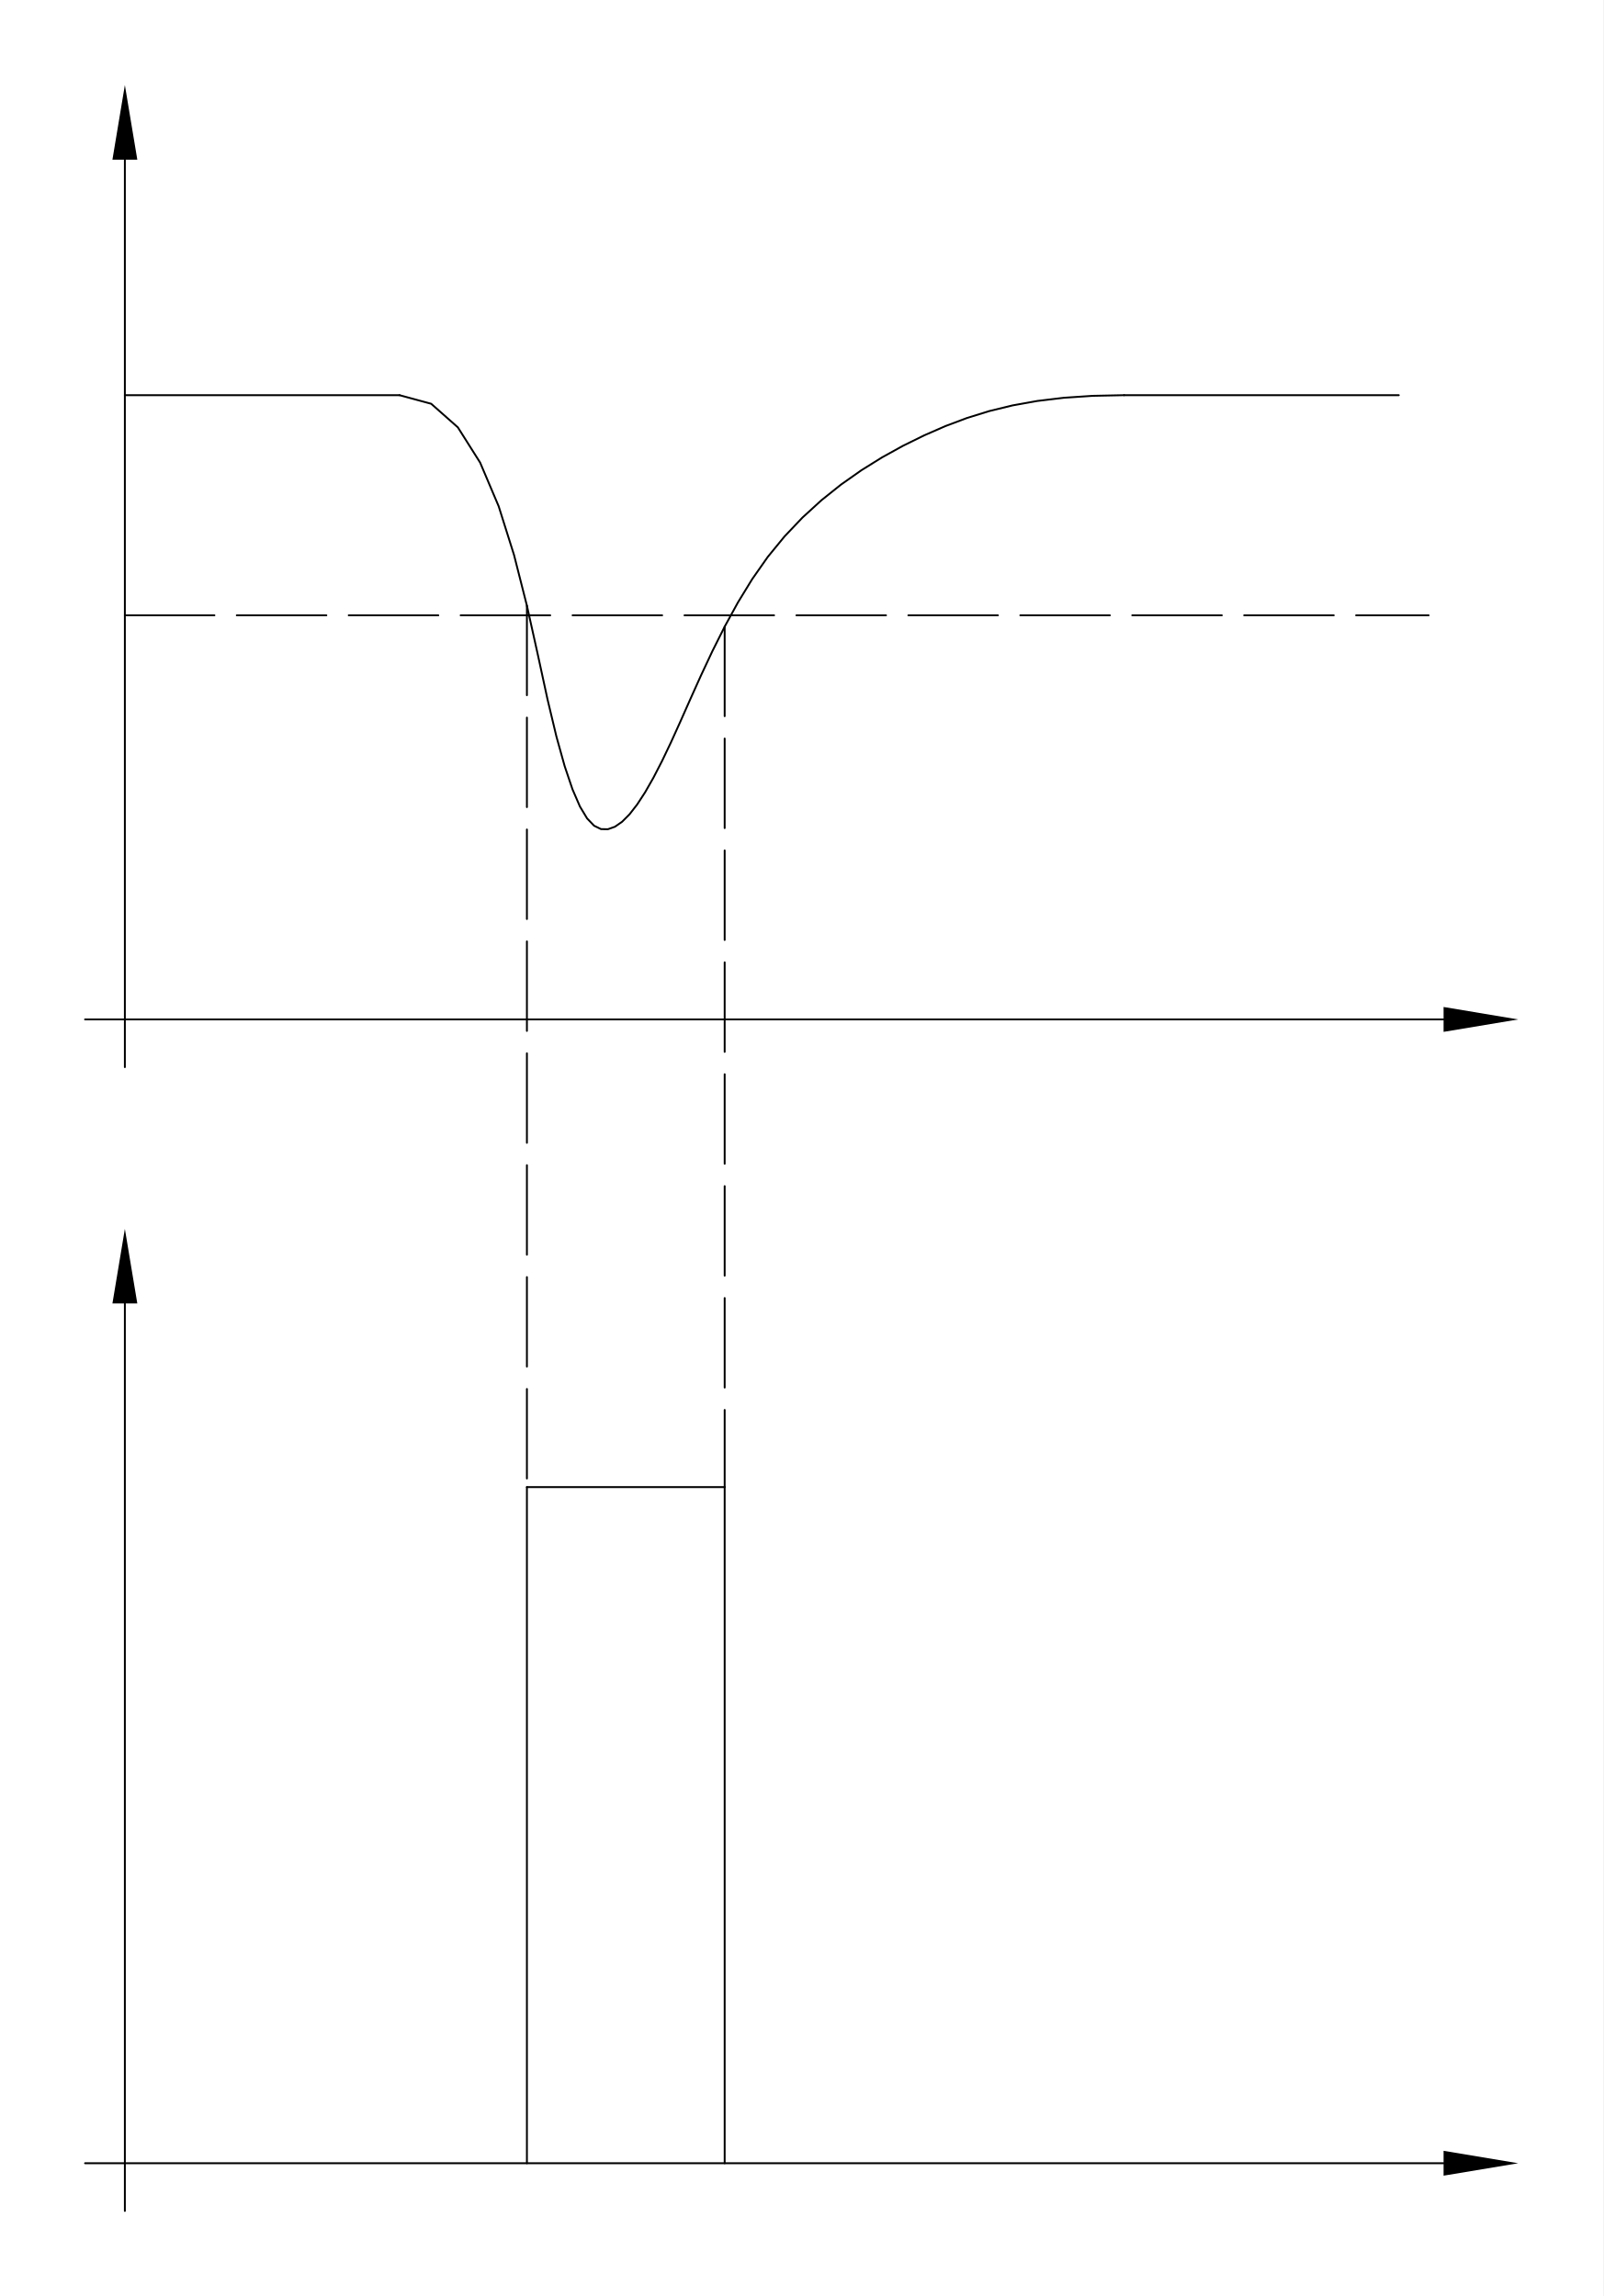
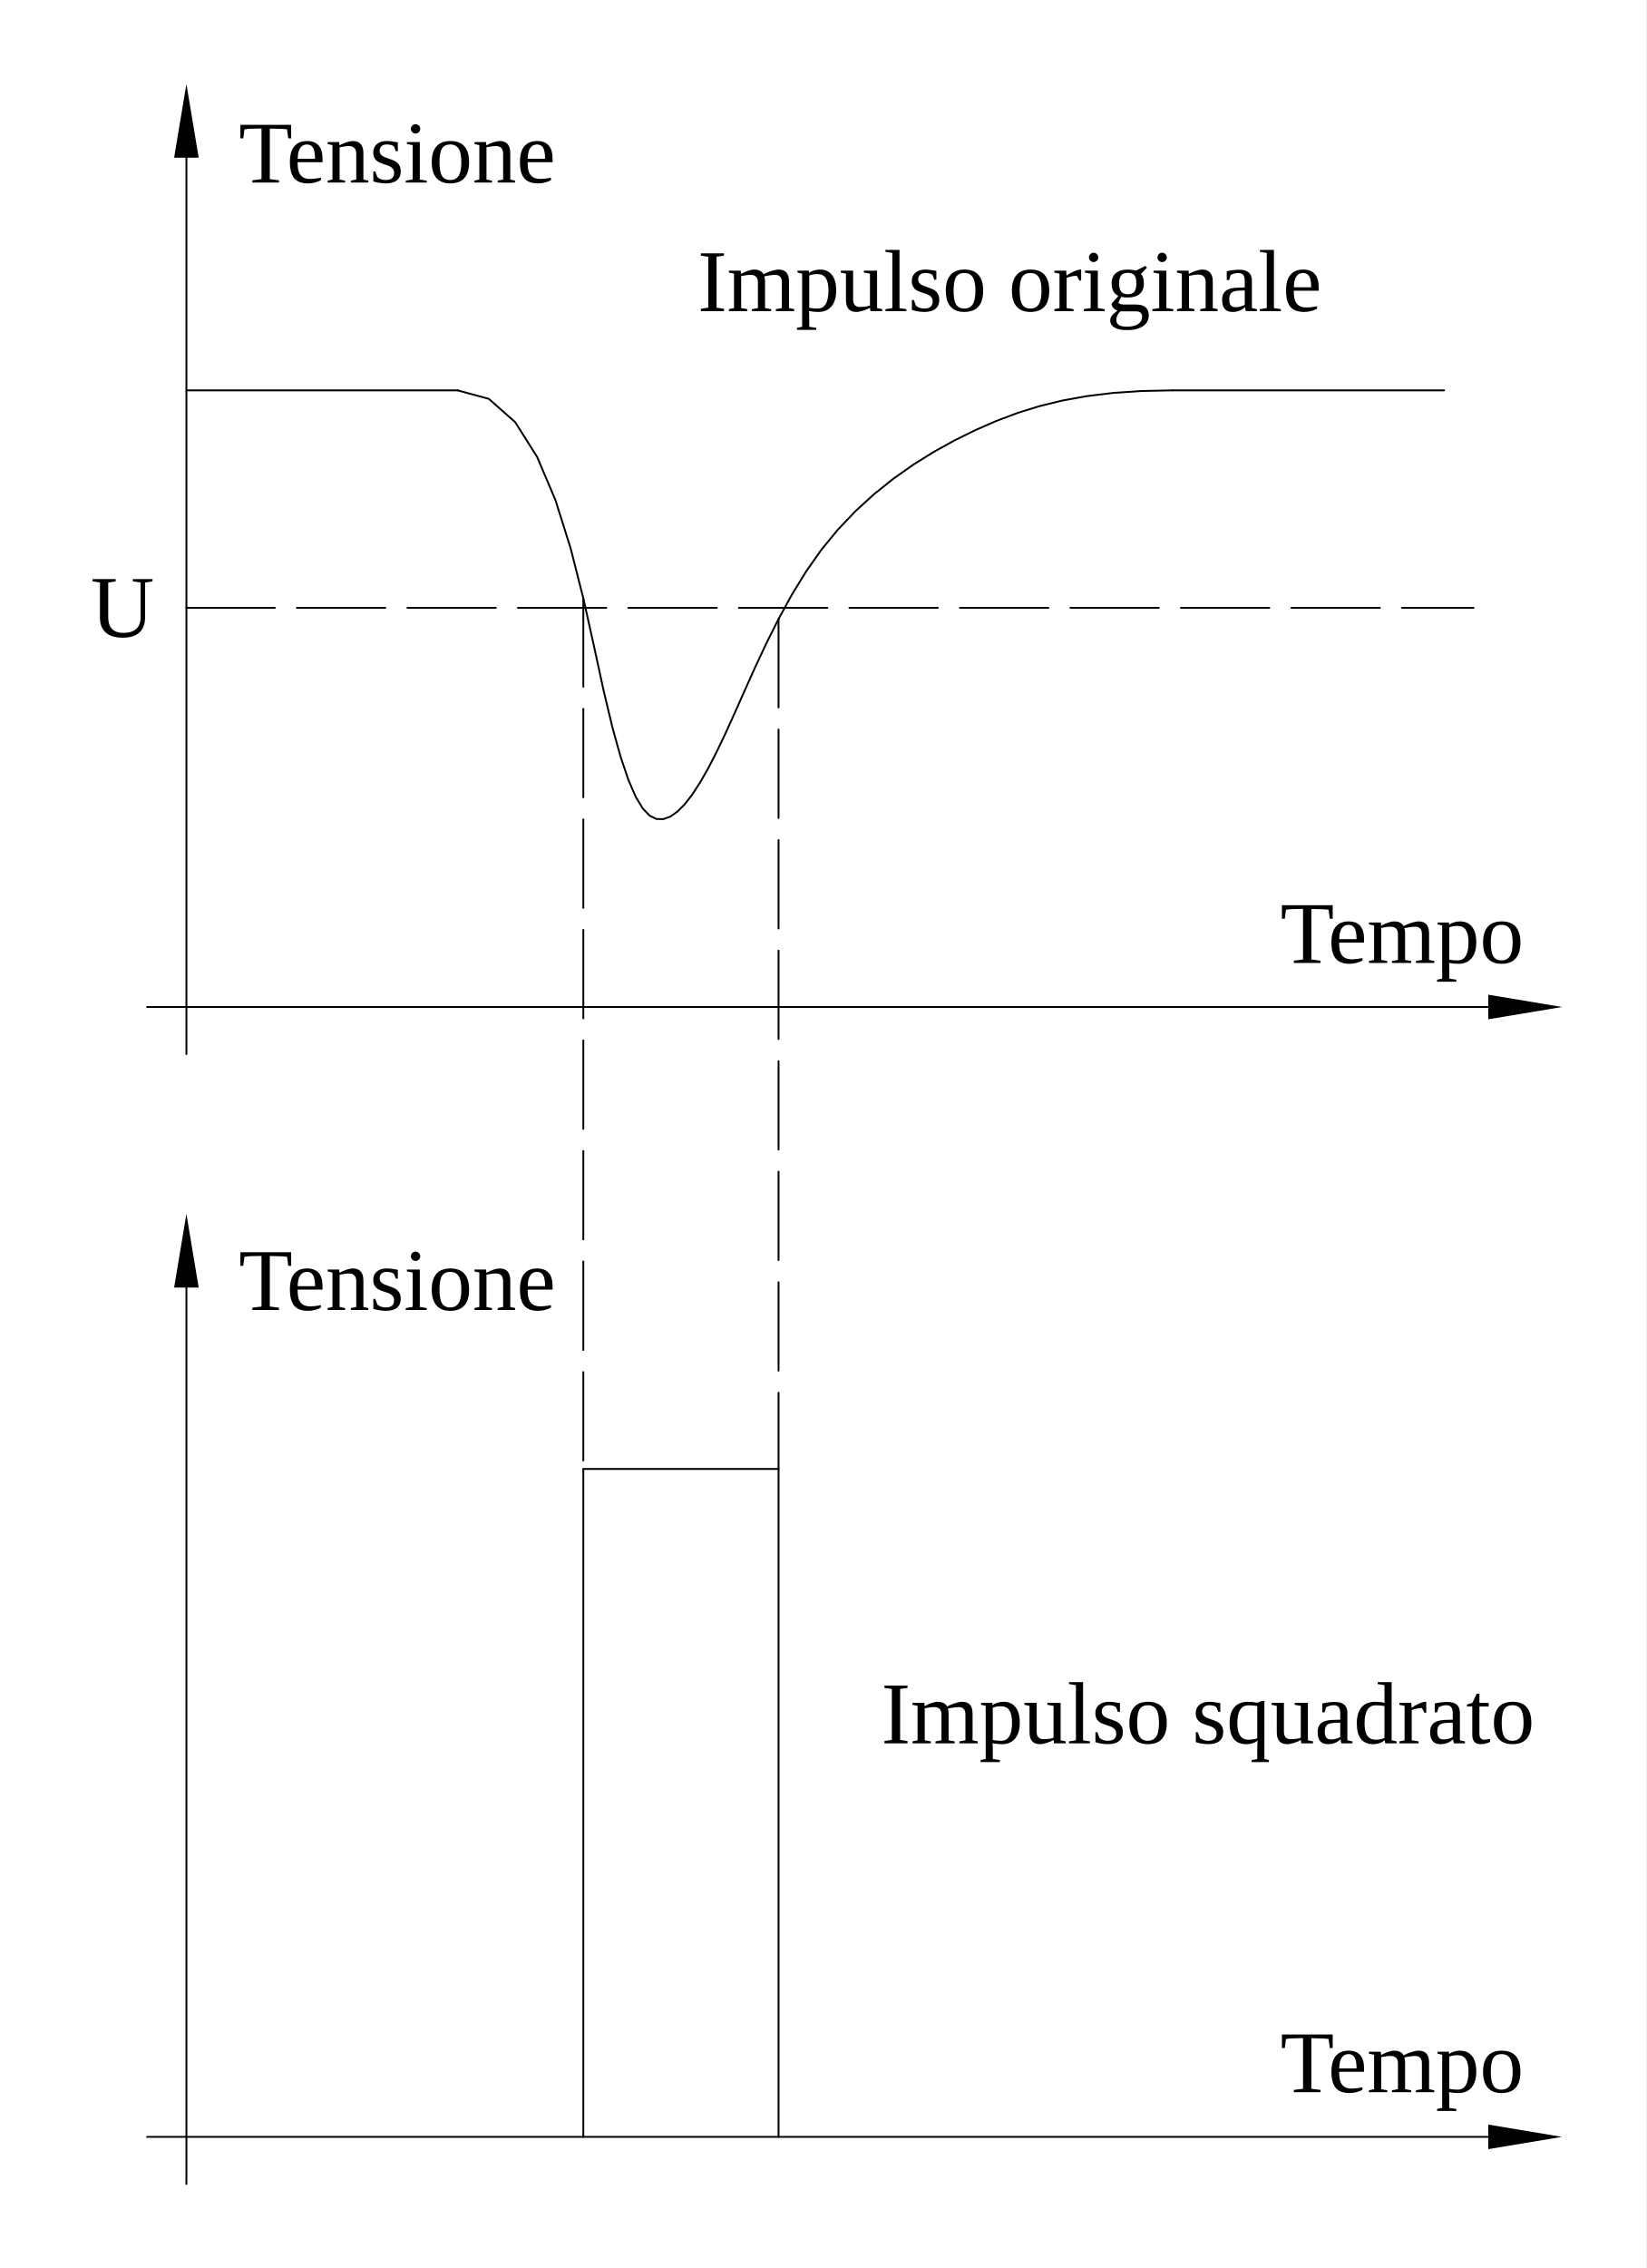
- <svg xmlns="http://www.w3.org/2000/svg" width="200.0mm" height="286.5mm" viewBox="-22847 405291 431129 617583">
+ <svg xmlns="http://www.w3.org/2000/svg" width="208.0mm" height="286.5mm" viewBox="-40000 405291 448282 617583">
  <defs>
    <style>.C1 {stroke: none; stroke-width: none; stroke-opacity: 1.000; fill: #000000; fill-opacity: 1.000;}</style>
    <style>.C2 {stroke: #000000; stroke-width: 502; stroke-opacity: 1.000; fill: none; fill-opacity: 1.000;}</style>
  </defs>
-   <rect fill="#ffffff" x="-22847" y="405291" width="431129" height="617583" fill-opacity="1.0" />
+   <rect fill="#ffffff" x="-40000" y="405291" width="448282" height="617583" fill-opacity="1.0" />
  <g stroke-linecap="round" stroke-linejoin="round">
    <path d="M 84596 511586 l 0 0 l 8508 2309 l 7168 6339 l 5993 9485 l 4983 11747 l 4138 13125 l 3459 13620 l 2944 13232 l 2595 11960 l 2388 9982 l 2231 8010 l 2102 6222 l 1999 4618 l 1924 3197 l 1876 1961 l 1855 908 l 1861 39 l 1892 -674 l 1936 -1345 l 1990 -2001 l 2055 -2642 l 2130 -3269 l 2216 -3881 l 2312 -4478 l 2419 -5061 l 2539 -5610 l 2685 -6049 l 2861 -6358 l 3066 -6537 l 3300 -6588 l 3563 -6508 l 3856 -6299 l 4178 -5961 l 4517 -5518 l 4822 -5070 l 5081 -4642 l 5295 -4233 l 5462 -3845 l 5583 -3476 l 5658 -3127 l 5688 -2798 l 5696 -2485 l 5781 -2171 l 5970 -1851 l 6260 -1526 l 6653 -1196 l 7149 -861 l 7747 -520 l 8447 -175" class="C2" />
    <path d="M 365342 679497 l -365316 0" class="C2" />
    <path d="M 10731 448230 l -0 244101" class="C2" />
    <path d="M 10731 511586 l 73865 0" class="C2" />
    <path d="M 7387 448230 l 6689 0 -3344 -20066 Z" class="C1" />
    <path d="M 365342 676153 l 0 6689 20066 -3344 Z" class="C1" />
    <path d="M 279428 511586 l 73865 -0" class="C2" />
    <path d="M 10731 755899 l -0 244101" class="C2" />
    <path d="M 7387 755899 l 6689 0 -3344 -20066 Z" class="C1" />
    <path d="M 365342 987166 l -365316 0" class="C2" />
    <path d="M 365342 983822 l 0 6689 20066 -3344 Z" class="C1" />
    <path d="M 10731 570803 l 24079 0 m 6020 0 l 24079 0 m 6020 0 l 24079 0 m 6020 0 l 24079 0 m 6020 0 l 24079 0 m 6020 0 l 24079 0 m 6020 0 l 24079 0 m 6020 0 l 24079 0 m 6020 0 l 24079 0 m 6020 0 l 24079 0 m 6020 0 l 24079 0 m 6020 0 l 19495 0" class="C2" />
    <path d="M 118844 568211 l 0 24079 m 0 6020 l 0 24079 m 0 6020 l 0 24079 m 0 6020 l 0 24079 m 0 6020 l 0 24079 m 0 6020 l 0 24079 m 0 6020 l 0 24079 m 0 6020 l 0 24079" class="C2" />
    <path d="M 172020 573847 l 0 24079 m 0 6020 l 0 24079 m 0 6020 l 0 24079 m 0 6020 l 0 24079 m 0 6020 l 0 24079 m 0 6020 l 0 24079 m 0 6020 l 0 24079 m 0 6020 l 0 20757" class="C2" />
    <path d="M 118844 805296 l 53176 0" class="C2" />
    <path d="M 118844 805296 l 0 181870" class="C2" />
    <path d="M 172020 805296 l 0 181870" class="C2" />
  </g>
+   <text transform="translate(25000 455000) scale(4)" font-family="'Times New Roman', Times, serif" font-size="6000" text-anchor="start" fill="#000000">Tensione</text>
+   <text transform="translate(2000 578700) scale(4)" font-family="'Times New Roman', Times, serif" font-size="6000" text-anchor="end" fill="#000000">U</text>
+   <text transform="translate(375000 667500) scale(4)" font-family="'Times New Roman', Times, serif" font-size="6000" text-anchor="end" fill="#000000">Tempo</text>
+   <text transform="translate(150000 490000) scale(4)" font-family="'Times New Roman', Times, serif" font-size="6000" text-anchor="start" fill="#000000">Impulso originale</text>
+   <text transform="translate(25000 762000) scale(4)" font-family="'Times New Roman', Times, serif" font-size="6000" text-anchor="start" fill="#000000">Tensione</text>
+   <text transform="translate(375000 975000) scale(4)" font-family="'Times New Roman', Times, serif" font-size="6000" text-anchor="end" fill="#000000">Tempo</text>
+   <text transform="translate(200000 880000) scale(4)" font-family="'Times New Roman', Times, serif" font-size="6000" text-anchor="start" fill="#000000">Impulso squadrato</text>
</svg>
